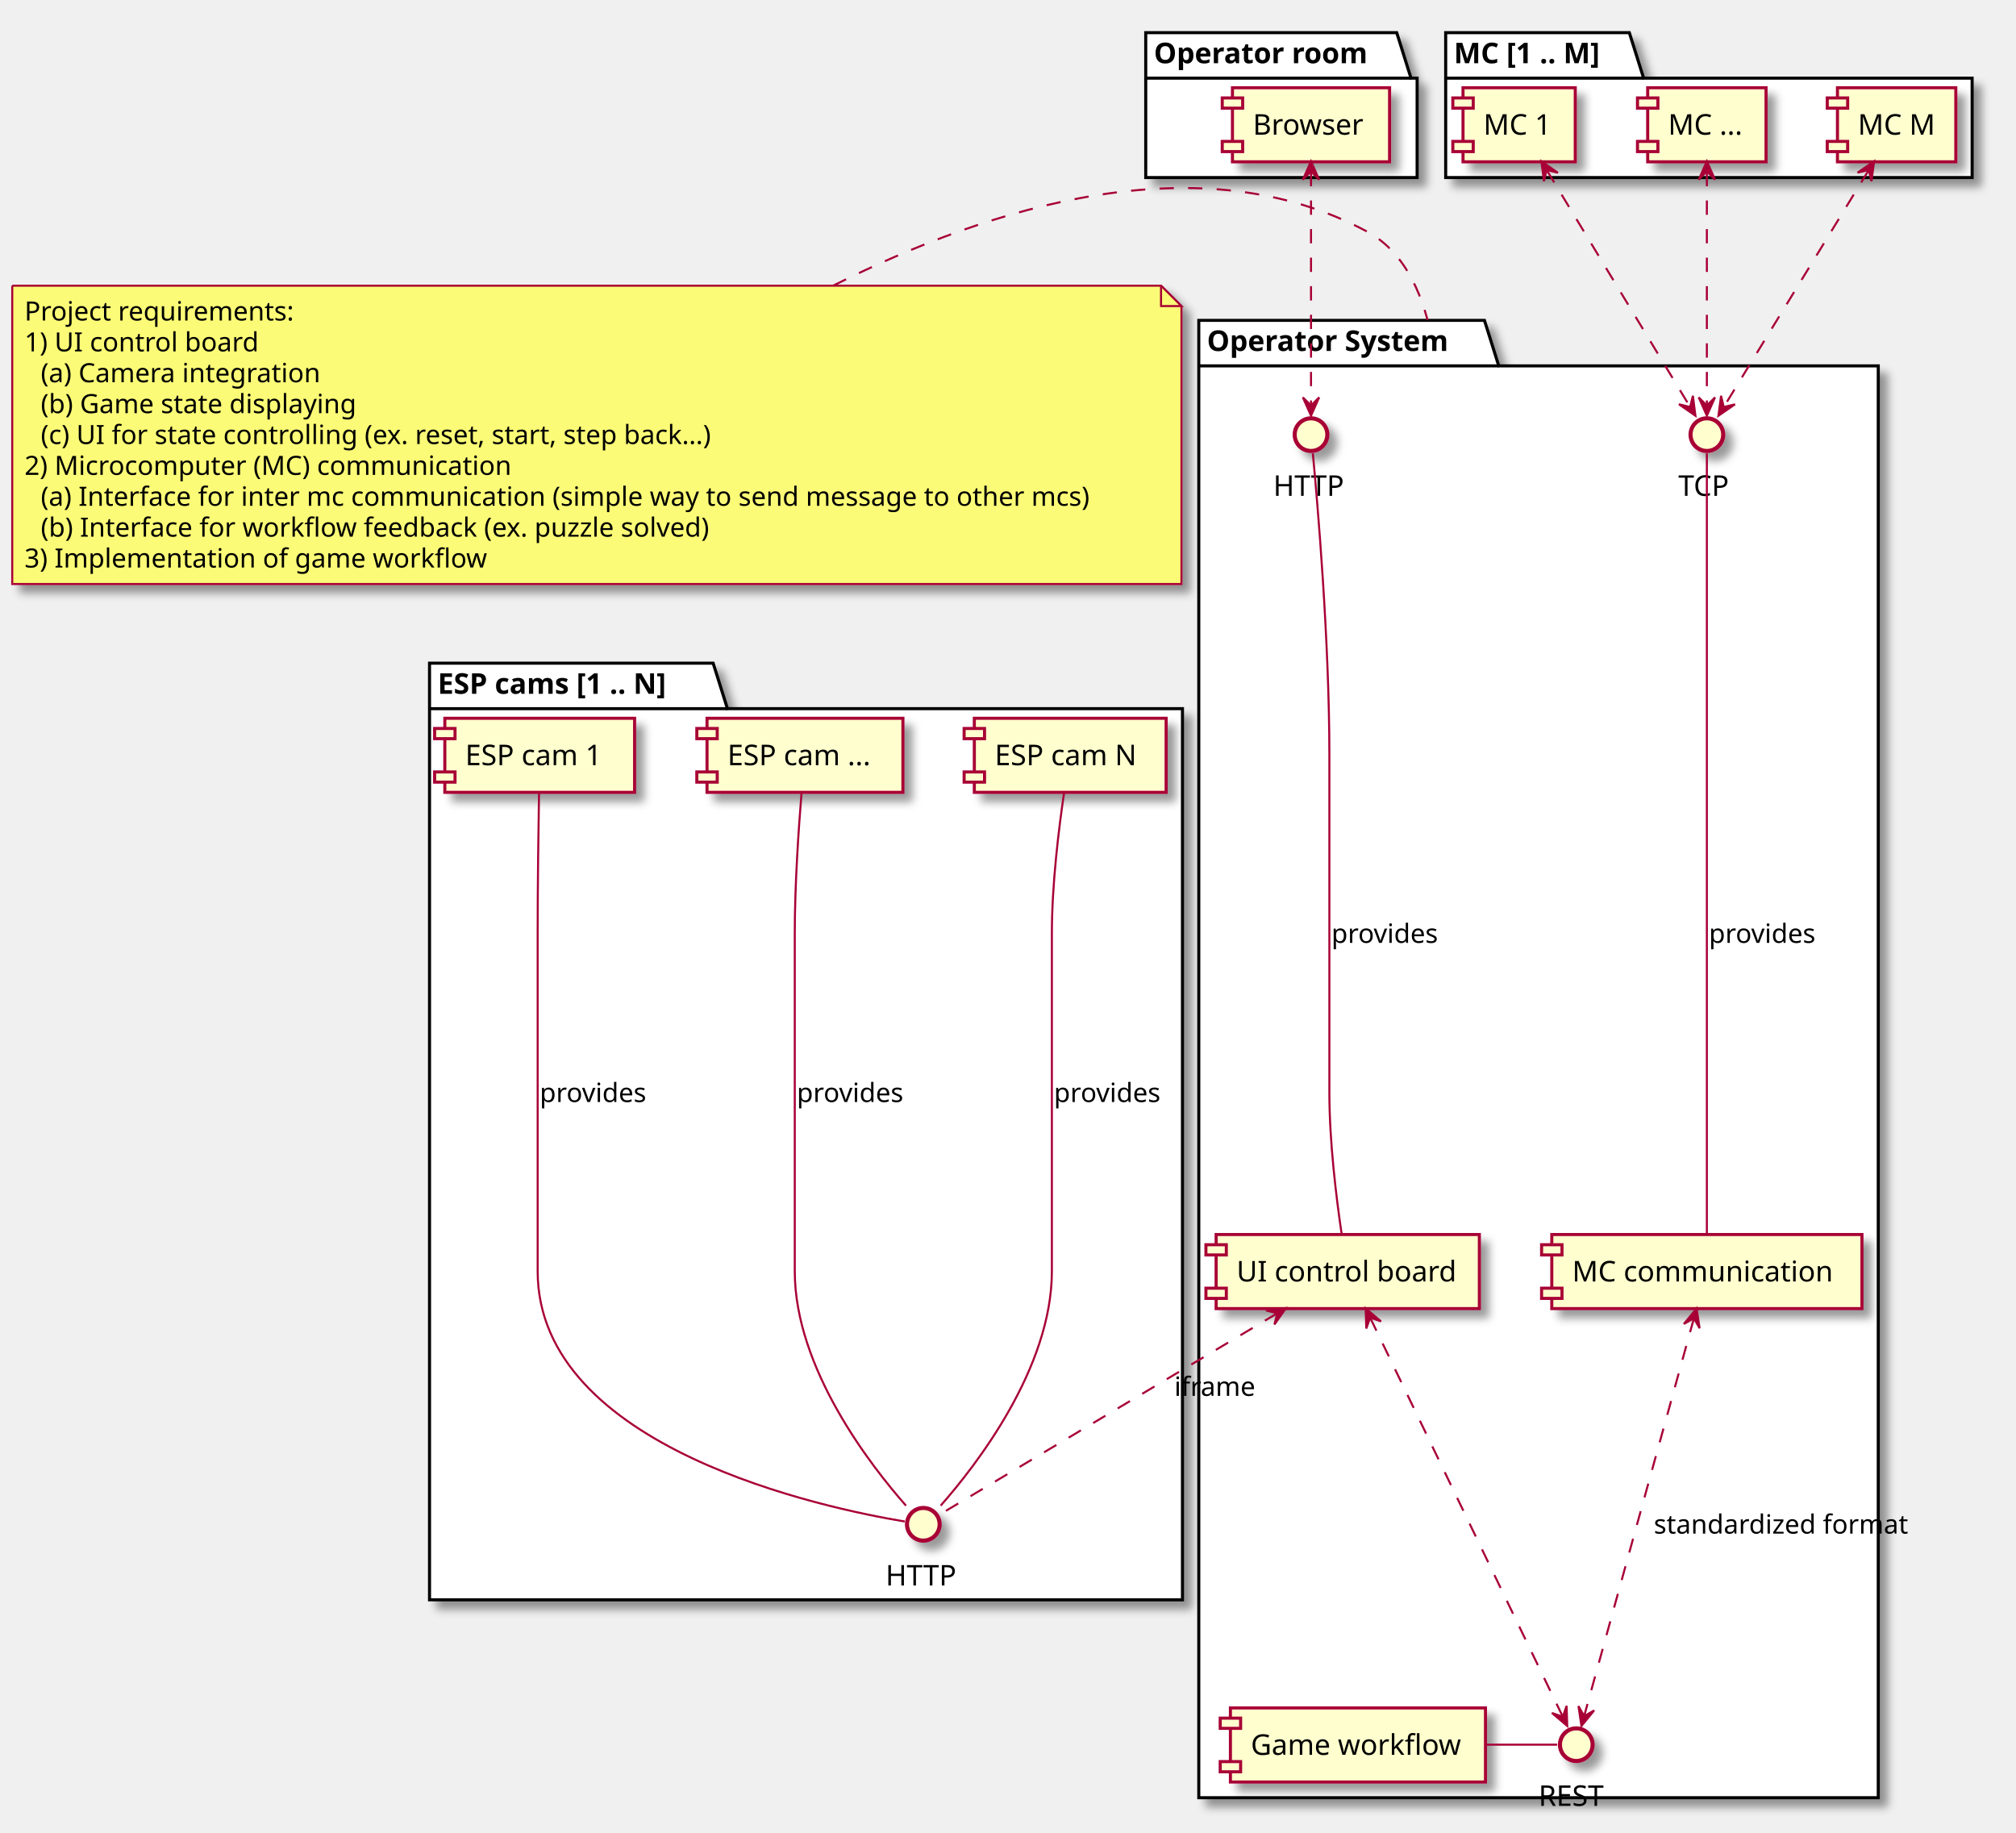
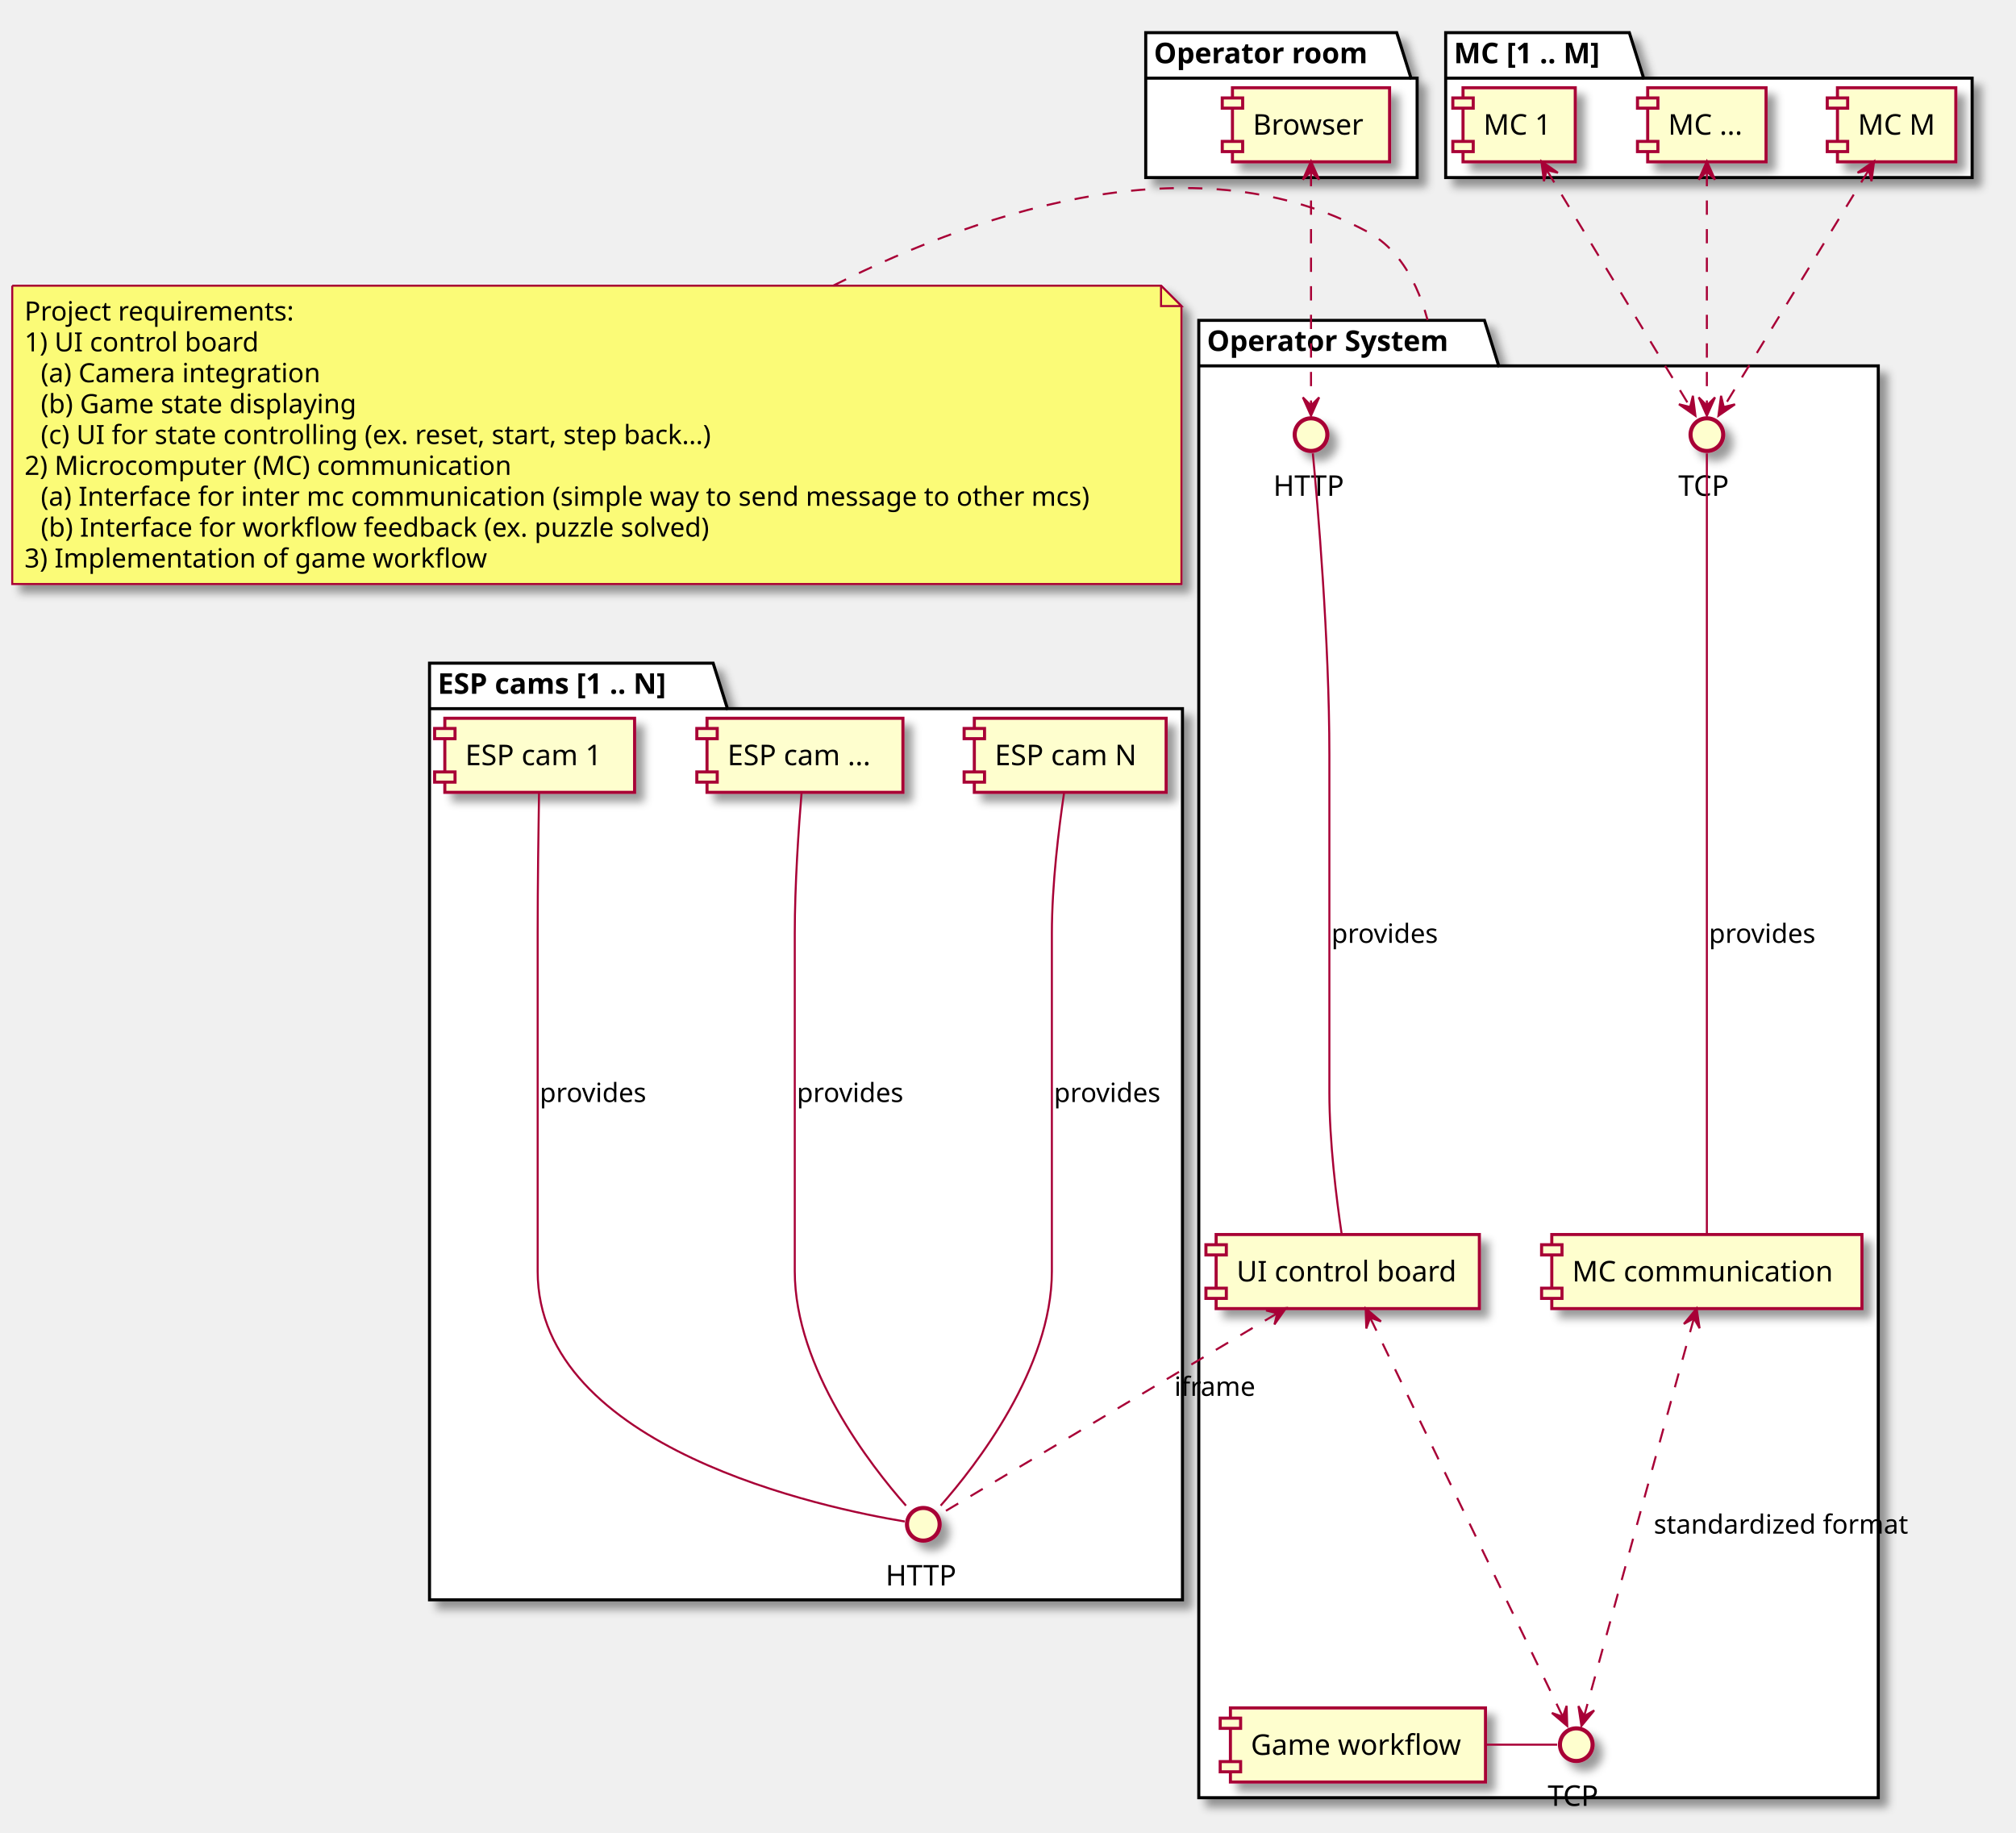
<svg xmlns="http://www.w3.org/2000/svg" contentScriptType="application/ecmascript" contentStyleType="text/css" height="898px" preserveAspectRatio="none" style="width:988px;height:898px;" version="1.1" viewBox="0 0 988 898" width="988px" zoomAndPan="magnify">
  <defs>
-     <filter height="300%" id="f1cygygaiucelt" width="300%" x="-1" y="-1">
+     <filter height="300%" id="f15ft51ifzb4qe" width="300%" x="-1" y="-1">
      <feGaussianBlur result="blurOut" stdDeviation="2.0" />
      <feColorMatrix in="blurOut" result="blurOut2" type="matrix" values="0 0 0 0 0 0 0 0 0 0 0 0 0 0 0 0 0 0 .4 0" />
      <feOffset dx="4.0" dy="4.0" in="blurOut2" result="blurOut3" />
      <feBlend in="SourceGraphic" in2="blurOut3" mode="normal" />
    </filter>
  </defs>
  <g>
-     <polygon fill="#FFFFFF" filter="url(#f1cygygaiucelt)" points="561.5,16,684.5,16,691.5,38.297,694.5,38.297,694.5,87,561.5,87,561.5,16" style="stroke: #000000; stroke-width: 1.5;" />
+     <polygon fill="#FFFFFF" filter="url(#f15ft51ifzb4qe)" points="561.5,16,684.5,16,691.5,38.297,694.5,38.297,694.5,87,561.5,87,561.5,16" style="stroke: #000000; stroke-width: 1.5;" />
    <line style="stroke: #000000; stroke-width: 1.5;" x1="561.5" x2="691.5" y1="38.297" y2="38.297" />
    <text fill="#000000" font-family="sans-serif" font-size="14" font-weight="bold" lengthAdjust="spacingAndGlyphs" textLength="117" x="565.5" y="30.995">Operator room</text>
-     <polygon fill="#FFFFFF" filter="url(#f1cygygaiucelt)" points="708.5,16,798.5,16,805.5,38.297,966.5,38.297,966.5,87,708.5,87,708.5,16" style="stroke: #000000; stroke-width: 1.5;" />
+     <polygon fill="#FFFFFF" filter="url(#f15ft51ifzb4qe)" points="708.5,16,798.5,16,805.5,38.297,966.5,38.297,966.5,87,708.5,87,708.5,16" style="stroke: #000000; stroke-width: 1.5;" />
    <line style="stroke: #000000; stroke-width: 1.5;" x1="708.5" x2="805.5" y1="38.297" y2="38.297" />
    <text fill="#000000" font-family="sans-serif" font-size="14" font-weight="bold" lengthAdjust="spacingAndGlyphs" textLength="84" x="712.5" y="30.995">MC [1 .. M]</text>
-     <polygon fill="#FFFFFF" filter="url(#f1cygygaiucelt)" points="587.5,157,727.5,157,734.5,179.297,920.5,179.297,920.5,881,587.5,881,587.5,157" style="stroke: #000000; stroke-width: 1.5;" />
+     <polygon fill="#FFFFFF" filter="url(#f15ft51ifzb4qe)" points="587.5,157,727.5,157,734.5,179.297,920.5,179.297,920.5,881,587.5,881,587.5,157" style="stroke: #000000; stroke-width: 1.5;" />
    <line style="stroke: #000000; stroke-width: 1.5;" x1="587.5" x2="734.5" y1="179.297" y2="179.297" />
    <text fill="#000000" font-family="sans-serif" font-size="14" font-weight="bold" lengthAdjust="spacingAndGlyphs" textLength="134" x="591.5" y="171.995">Operator System</text>
-     <polygon fill="#FFFFFF" filter="url(#f1cygygaiucelt)" points="210.5,325,349.5,325,356.5,347.297,579.5,347.297,579.5,784,210.5,784,210.5,325" style="stroke: #000000; stroke-width: 1.5;" />
+     <polygon fill="#FFFFFF" filter="url(#f15ft51ifzb4qe)" points="210.5,325,349.5,325,356.5,347.297,579.5,347.297,579.5,784,210.5,784,210.5,325" style="stroke: #000000; stroke-width: 1.5;" />
    <line style="stroke: #000000; stroke-width: 1.5;" x1="210.5" x2="356.5" y1="347.297" y2="347.297" />
    <text fill="#000000" font-family="sans-serif" font-size="14" font-weight="bold" lengthAdjust="spacingAndGlyphs" textLength="133" x="214.5" y="339.995">ESP cams [1 .. N]</text>
-     <rect fill="#FEFECE" filter="url(#f1cygygaiucelt)" height="36.297" style="stroke: #A80036; stroke-width: 1.5;" width="77" x="604" y="43" />
+     <rect fill="#FEFECE" filter="url(#f15ft51ifzb4qe)" height="36.297" style="stroke: #A80036; stroke-width: 1.5;" width="77" x="604" y="43" />
    <rect fill="#FEFECE" height="5" style="stroke: #A80036; stroke-width: 1.5;" width="10" x="599" y="48" />
    <rect fill="#FEFECE" height="5" style="stroke: #A80036; stroke-width: 1.5;" width="10" x="599" y="69.297" />
    <text fill="#000000" font-family="sans-serif" font-size="14" lengthAdjust="spacingAndGlyphs" textLength="57" x="614" y="65.995">Browser</text>
-     <rect fill="#FEFECE" filter="url(#f1cygygaiucelt)" height="36.297" style="stroke: #A80036; stroke-width: 1.5;" width="55" x="717" y="43" />
+     <rect fill="#FEFECE" filter="url(#f15ft51ifzb4qe)" height="36.297" style="stroke: #A80036; stroke-width: 1.5;" width="55" x="717" y="43" />
    <rect fill="#FEFECE" height="5" style="stroke: #A80036; stroke-width: 1.5;" width="10" x="712" y="48" />
    <rect fill="#FEFECE" height="5" style="stroke: #A80036; stroke-width: 1.5;" width="10" x="712" y="69.297" />
    <text fill="#000000" font-family="sans-serif" font-size="14" lengthAdjust="spacingAndGlyphs" textLength="35" x="727" y="65.995">MC 1</text>
-     <rect fill="#FEFECE" filter="url(#f1cygygaiucelt)" height="36.297" style="stroke: #A80036; stroke-width: 1.5;" width="58" x="807.5" y="43" />
+     <rect fill="#FEFECE" filter="url(#f15ft51ifzb4qe)" height="36.297" style="stroke: #A80036; stroke-width: 1.5;" width="58" x="807.5" y="43" />
    <rect fill="#FEFECE" height="5" style="stroke: #A80036; stroke-width: 1.5;" width="10" x="802.5" y="48" />
    <rect fill="#FEFECE" height="5" style="stroke: #A80036; stroke-width: 1.5;" width="10" x="802.5" y="69.297" />
    <text fill="#000000" font-family="sans-serif" font-size="14" lengthAdjust="spacingAndGlyphs" textLength="38" x="817.5" y="65.995">MC ...</text>
-     <rect fill="#FEFECE" filter="url(#f1cygygaiucelt)" height="36.297" style="stroke: #A80036; stroke-width: 1.5;" width="58" x="900.5" y="43" />
+     <rect fill="#FEFECE" filter="url(#f15ft51ifzb4qe)" height="36.297" style="stroke: #A80036; stroke-width: 1.5;" width="58" x="900.5" y="43" />
    <rect fill="#FEFECE" height="5" style="stroke: #A80036; stroke-width: 1.5;" width="10" x="895.5" y="48" />
    <rect fill="#FEFECE" height="5" style="stroke: #A80036; stroke-width: 1.5;" width="10" x="895.5" y="69.297" />
    <text fill="#000000" font-family="sans-serif" font-size="14" lengthAdjust="spacingAndGlyphs" textLength="38" x="910.5" y="65.995">MC M</text>
-     <ellipse cx="772.5" cy="855" fill="#FEFECE" filter="url(#f1cygygaiucelt)" rx="8" ry="8" style="stroke: #A80036; stroke-width: 2.0;" />
-     <text fill="#000000" font-family="sans-serif" font-size="14" lengthAdjust="spacingAndGlyphs" textLength="37" x="754" y="884.995">REST</text>
-     <rect fill="#FEFECE" filter="url(#f1cygygaiucelt)" height="36.297" style="stroke: #A80036; stroke-width: 1.5;" width="125" x="603" y="837" />
+     <ellipse cx="772.5" cy="855" fill="#FEFECE" filter="url(#f15ft51ifzb4qe)" rx="8" ry="8" style="stroke: #A80036; stroke-width: 2.0;" />
+     <text fill="#000000" font-family="sans-serif" font-size="14" lengthAdjust="spacingAndGlyphs" textLength="28" x="758.5" y="884.995">TCP</text>
+     <rect fill="#FEFECE" filter="url(#f15ft51ifzb4qe)" height="36.297" style="stroke: #A80036; stroke-width: 1.5;" width="125" x="603" y="837" />
    <rect fill="#FEFECE" height="5" style="stroke: #A80036; stroke-width: 1.5;" width="10" x="598" y="842" />
    <rect fill="#FEFECE" height="5" style="stroke: #A80036; stroke-width: 1.5;" width="10" x="598" y="863.297" />
    <text fill="#000000" font-family="sans-serif" font-size="14" lengthAdjust="spacingAndGlyphs" textLength="105" x="613" y="859.995">Game workflow</text>
-     <ellipse cx="836.5" cy="213" fill="#FEFECE" filter="url(#f1cygygaiucelt)" rx="8" ry="8" style="stroke: #A80036; stroke-width: 2.0;" />
+     <ellipse cx="836.5" cy="213" fill="#FEFECE" filter="url(#f15ft51ifzb4qe)" rx="8" ry="8" style="stroke: #A80036; stroke-width: 2.0;" />
    <text fill="#000000" font-family="sans-serif" font-size="14" lengthAdjust="spacingAndGlyphs" textLength="28" x="822.5" y="242.995">TCP</text>
-     <rect fill="#FEFECE" filter="url(#f1cygygaiucelt)" height="36.297" style="stroke: #A80036; stroke-width: 1.5;" width="152" x="760.5" y="605" />
+     <rect fill="#FEFECE" filter="url(#f15ft51ifzb4qe)" height="36.297" style="stroke: #A80036; stroke-width: 1.5;" width="152" x="760.5" y="605" />
    <rect fill="#FEFECE" height="5" style="stroke: #A80036; stroke-width: 1.5;" width="10" x="755.5" y="610" />
    <rect fill="#FEFECE" height="5" style="stroke: #A80036; stroke-width: 1.5;" width="10" x="755.5" y="631.297" />
    <text fill="#000000" font-family="sans-serif" font-size="14" lengthAdjust="spacingAndGlyphs" textLength="132" x="770.5" y="627.995">MC communication</text>
-     <ellipse cx="642.5" cy="213" fill="#FEFECE" filter="url(#f1cygygaiucelt)" rx="8" ry="8" style="stroke: #A80036; stroke-width: 2.0;" />
+     <ellipse cx="642.5" cy="213" fill="#FEFECE" filter="url(#f15ft51ifzb4qe)" rx="8" ry="8" style="stroke: #A80036; stroke-width: 2.0;" />
    <text fill="#000000" font-family="sans-serif" font-size="14" lengthAdjust="spacingAndGlyphs" textLength="37" x="624" y="242.995">HTTP</text>
-     <rect fill="#FEFECE" filter="url(#f1cygygaiucelt)" height="36.297" style="stroke: #A80036; stroke-width: 1.5;" width="129" x="596" y="605" />
+     <rect fill="#FEFECE" filter="url(#f15ft51ifzb4qe)" height="36.297" style="stroke: #A80036; stroke-width: 1.5;" width="129" x="596" y="605" />
    <rect fill="#FEFECE" height="5" style="stroke: #A80036; stroke-width: 1.5;" width="10" x="591" y="610" />
    <rect fill="#FEFECE" height="5" style="stroke: #A80036; stroke-width: 1.5;" width="10" x="591" y="631.297" />
    <text fill="#000000" font-family="sans-serif" font-size="14" lengthAdjust="spacingAndGlyphs" textLength="109" x="606" y="627.995">UI control board</text>
-     <ellipse cx="452.5" cy="747" fill="#FEFECE" filter="url(#f1cygygaiucelt)" rx="8" ry="8" style="stroke: #A80036; stroke-width: 2.0;" />
+     <ellipse cx="452.5" cy="747" fill="#FEFECE" filter="url(#f15ft51ifzb4qe)" rx="8" ry="8" style="stroke: #A80036; stroke-width: 2.0;" />
    <text fill="#000000" font-family="sans-serif" font-size="14" lengthAdjust="spacingAndGlyphs" textLength="37" x="434" y="776.995">HTTP</text>
-     <rect fill="#FEFECE" filter="url(#f1cygygaiucelt)" height="36.297" style="stroke: #A80036; stroke-width: 1.5;" width="94" x="477.5" y="352" />
+     <rect fill="#FEFECE" filter="url(#f15ft51ifzb4qe)" height="36.297" style="stroke: #A80036; stroke-width: 1.5;" width="94" x="477.5" y="352" />
    <rect fill="#FEFECE" height="5" style="stroke: #A80036; stroke-width: 1.5;" width="10" x="472.5" y="357" />
    <rect fill="#FEFECE" height="5" style="stroke: #A80036; stroke-width: 1.5;" width="10" x="472.5" y="378.297" />
    <text fill="#000000" font-family="sans-serif" font-size="14" lengthAdjust="spacingAndGlyphs" textLength="74" x="487.5" y="374.995">ESP cam N</text>
-     <rect fill="#FEFECE" filter="url(#f1cygygaiucelt)" height="36.297" style="stroke: #A80036; stroke-width: 1.5;" width="96" x="346.5" y="352" />
+     <rect fill="#FEFECE" filter="url(#f15ft51ifzb4qe)" height="36.297" style="stroke: #A80036; stroke-width: 1.5;" width="96" x="346.5" y="352" />
    <rect fill="#FEFECE" height="5" style="stroke: #A80036; stroke-width: 1.5;" width="10" x="341.5" y="357" />
    <rect fill="#FEFECE" height="5" style="stroke: #A80036; stroke-width: 1.5;" width="10" x="341.5" y="378.297" />
    <text fill="#000000" font-family="sans-serif" font-size="14" lengthAdjust="spacingAndGlyphs" textLength="76" x="356.5" y="374.995">ESP cam ...</text>
-     <rect fill="#FEFECE" filter="url(#f1cygygaiucelt)" height="36.297" style="stroke: #A80036; stroke-width: 1.5;" width="93" x="218" y="352" />
+     <rect fill="#FEFECE" filter="url(#f15ft51ifzb4qe)" height="36.297" style="stroke: #A80036; stroke-width: 1.5;" width="93" x="218" y="352" />
    <rect fill="#FEFECE" height="5" style="stroke: #A80036; stroke-width: 1.5;" width="10" x="213" y="357" />
    <rect fill="#FEFECE" height="5" style="stroke: #A80036; stroke-width: 1.5;" width="10" x="213" y="378.297" />
    <text fill="#000000" font-family="sans-serif" font-size="14" lengthAdjust="spacingAndGlyphs" textLength="73" x="228" y="374.995">ESP cam 1</text>
-     <path d="M6,140 L6,286.195 L579,286.195 L579,150 L569,140 L6,140 " fill="#FBFB77" filter="url(#f1cygygaiucelt)" style="stroke: #A80036; stroke-width: 1.0;" />
+     <path d="M6,140 L6,286.195 L579,286.195 L579,150 L569,140 L6,140 " fill="#FBFB77" filter="url(#f15ft51ifzb4qe)" style="stroke: #A80036; stroke-width: 1.0;" />
    <path d="M569,140 L569,150 L579,150 L569,140 " fill="#FBFB77" style="stroke: #A80036; stroke-width: 1.0;" />
    <text fill="#000000" font-family="sans-serif" font-size="13" lengthAdjust="spacingAndGlyphs" textLength="138" x="12" y="157.067">Project requirements:</text>
    <text fill="#000000" font-family="sans-serif" font-size="13" lengthAdjust="spacingAndGlyphs" textLength="119" x="12" y="172.2">1) UI control board</text>
    <text fill="#000000" font-family="sans-serif" font-size="13" lengthAdjust="spacingAndGlyphs" textLength="146" x="20" y="187.333">(a) Camera integration</text>
    <text fill="#000000" font-family="sans-serif" font-size="13" lengthAdjust="spacingAndGlyphs" textLength="165" x="20" y="202.465">(b) Game state displaying</text>
    <text fill="#000000" font-family="sans-serif" font-size="13" lengthAdjust="spacingAndGlyphs" textLength="353" x="20" y="217.598">(c) UI for state controlling (ex. reset, start, step back…)</text>
    <text fill="#000000" font-family="sans-serif" font-size="13" lengthAdjust="spacingAndGlyphs" textLength="250" x="12" y="232.731">2) Microcomputer (MC) communication</text>
    <text fill="#000000" font-family="sans-serif" font-size="13" lengthAdjust="spacingAndGlyphs" textLength="544" x="20" y="247.864">(a) Interface for inter mc communication (simple way to send message to other mcs)</text>
    <text fill="#000000" font-family="sans-serif" font-size="13" lengthAdjust="spacingAndGlyphs" textLength="341" x="20" y="262.997">(b) Interface for workflow feedback (ex. puzzle solved)</text>
    <text fill="#000000" font-family="sans-serif" font-size="13" lengthAdjust="spacingAndGlyphs" textLength="232" x="12" y="278.129">3) Implementation of game workflow</text>
    <path d="M408.368,139.971 C485.865,101.097 588.229,69.507 670,113.5 C679.822,118.784 686.921,127.199 692.039,136.953 C694.598,141.831 696.661,147.042 698.321,152.365 C698.736,153.696 699.126,155.033 699.492,156.374 C699.538,156.542 699.583,156.709 699.628,156.877 " fill="none" id="GMN8-Operator System" style="stroke: #A80036; stroke-width: 1.0; stroke-dasharray: 7.0,7.0;" />
-     <path d="M728.195,855 C739.848,855 751.501,855 763.154,855 " fill="none" id="Game workflow-REST" style="stroke: #A80036; stroke-width: 1.0;" />
+     <path d="M728.195,855 C739.848,855 751.501,855 763.154,855 " fill="none" id="Game workflow-TCP1" style="stroke: #A80036; stroke-width: 1.0;" />
    <path d="M836.5,222.202 C836.5,246.406 836.5,313.851 836.5,370 C836.5,370 836.5,370 836.5,535.5 C836.5,559.502 836.5,587.207 836.5,604.901 " fill="none" id="TCP-MC communication" style="stroke: #A80036; stroke-width: 1.0;" />
    <text fill="#000000" font-family="sans-serif" font-size="13" lengthAdjust="spacingAndGlyphs" textLength="54" x="837.5" y="462.067">provides</text>
    <path d="M643.396,222.191 C645.672,246.37 651.5,313.759 651.5,370 C651.5,370 651.5,370 651.5,535.5 C651.5,559.628 654.928,587.304 657.553,604.957 " fill="none" id="HTTP-UI control board" style="stroke: #A80036; stroke-width: 1.0;" />
    <text fill="#000000" font-family="sans-serif" font-size="13" lengthAdjust="spacingAndGlyphs" textLength="54" x="652.5" y="462.067">provides</text>
-     <path d="M671.512,645.81 C694.518,693.466 747.092,802.37 765.766,841.051 " fill="none" id="UI control board-REST" style="stroke: #A80036; stroke-width: 1.0; stroke-dasharray: 7.0,7.0;" />
+     <path d="M671.512,645.81 C694.518,693.466 747.092,802.37 765.766,841.051 " fill="none" id="UI control board-TCP1" style="stroke: #A80036; stroke-width: 1.0; stroke-dasharray: 7.0,7.0;" />
    <polygon fill="#A80036" points="768.071,845.825,767.76,835.981,765.897,841.322,760.556,839.459,768.071,845.825" style="stroke: #A80036; stroke-width: 1.0;" />
    <polygon fill="#A80036" points="669.288,641.205,669.599,651.049,671.462,645.707,676.803,647.571,669.288,641.205" style="stroke: #A80036; stroke-width: 1.0;" />
-     <path d="M830.124,646.112 C816.987,693.733 787.235,801.586 776.476,840.586 " fill="none" id="MC communication-REST" style="stroke: #A80036; stroke-width: 1.0; stroke-dasharray: 7.0,7.0;" />
+     <path d="M830.124,646.112 C816.987,693.733 787.235,801.586 776.476,840.586 " fill="none" id="MC communication-TCP1" style="stroke: #A80036; stroke-width: 1.0; stroke-dasharray: 7.0,7.0;" />
    <polygon fill="#A80036" points="775.031,845.825,781.28,838.213,776.361,841.005,773.569,836.085,775.031,845.825" style="stroke: #A80036; stroke-width: 1.0;" />
    <polygon fill="#A80036" points="831.478,641.205,825.229,648.817,830.148,646.025,832.941,650.944,831.478,641.205" style="stroke: #A80036; stroke-width: 1.0;" />
    <text fill="#000000" font-family="sans-serif" font-size="13" lengthAdjust="spacingAndGlyphs" textLength="130" x="810.5" y="751.567">standardized format</text>
    <path d="M521.553,388.043 C518.928,405.696 515.5,433.372 515.5,457.5 C515.5,457.5 515.5,457.5 515.5,623 C515.5,670.569 478.193,718.357 460.997,737.857 " fill="none" id="ESP cam N-HTTP1" style="stroke: #A80036; stroke-width: 1.0;" />
    <text fill="#000000" font-family="sans-serif" font-size="13" lengthAdjust="spacingAndGlyphs" textLength="54" x="516.5" y="540.067">provides</text>
    <path d="M392.863,388.082 C391.405,405.763 389.5,433.459 389.5,457.5 C389.5,457.5 389.5,457.5 389.5,623 C389.5,670.569 426.807,718.357 444.003,737.857 " fill="none" id="ESP cam ...-HTTP1" style="stroke: #A80036; stroke-width: 1.0;" />
    <text fill="#000000" font-family="sans-serif" font-size="13" lengthAdjust="spacingAndGlyphs" textLength="54" x="390.5" y="540.067">provides</text>
    <path d="M264.173,388.098 C263.881,405.792 263.5,433.497 263.5,457.5 C263.5,457.5 263.5,457.5 263.5,623 C263.5,710.122 405.631,739.392 443.384,745.63 " fill="none" id="ESP cam 1-HTTP1" style="stroke: #A80036; stroke-width: 1.0;" />
    <text fill="#000000" font-family="sans-serif" font-size="13" lengthAdjust="spacingAndGlyphs" textLength="54" x="264.5" y="540.067">provides</text>
    <path d="M625.928,643.61 C576.967,672.798 490.217,724.515 461.798,741.457 " fill="none" id="UI control board&lt;-HTTP1" style="stroke: #A80036; stroke-width: 1.0; stroke-dasharray: 7.0,7.0;" />
    <polygon fill="#A80036" points="630.255,641.031,620.476,642.204,625.96,643.591,624.573,649.075,630.255,641.031" style="stroke: #A80036; stroke-width: 1.0;" />
    <text fill="#000000" font-family="sans-serif" font-size="13" lengthAdjust="spacingAndGlyphs" textLength="41" x="575.5" y="684.067">iframe</text>
    <path d="M642.5,84.253 C642.5,116.071 642.5,172.227 642.5,198.581 " fill="none" id="Browser-HTTP" style="stroke: #A80036; stroke-width: 1.0; stroke-dasharray: 7.0,7.0;" />
    <polygon fill="#A80036" points="642.5,203.733,646.5,194.733,642.5,198.733,638.5,194.733,642.5,203.733" style="stroke: #A80036; stroke-width: 1.0;" />
    <polygon fill="#A80036" points="642.5,79.033,638.5,88.033,642.5,84.033,646.5,88.033,642.5,79.033" style="stroke: #A80036; stroke-width: 1.0;" />
    <path d="M758.068,83.417 C777.381,115.325 812.218,172.882 828.145,199.196 " fill="none" id="MC 1-TCP" style="stroke: #A80036; stroke-width: 1.0; stroke-dasharray: 7.0,7.0;" />
    <polygon fill="#A80036" points="830.891,203.733,829.653,193.962,828.302,199.456,822.809,198.105,830.891,203.733" style="stroke: #A80036; stroke-width: 1.0;" />
    <polygon fill="#A80036" points="755.415,79.033,756.653,88.804,758.004,83.311,763.497,84.662,755.415,79.033" style="stroke: #A80036; stroke-width: 1.0;" />
    <path d="M836.5,84.253 C836.5,116.071 836.5,172.227 836.5,198.581 " fill="none" id="MC ...-TCP" style="stroke: #A80036; stroke-width: 1.0; stroke-dasharray: 7.0,7.0;" />
    <polygon fill="#A80036" points="836.5,203.733,840.5,194.733,836.5,198.733,832.5,194.733,836.5,203.733" style="stroke: #A80036; stroke-width: 1.0;" />
    <polygon fill="#A80036" points="836.5,79.033,832.5,88.033,836.5,84.033,840.5,88.033,836.5,79.033" style="stroke: #A80036; stroke-width: 1.0;" />
    <path d="M915.784,83.417 C896.261,115.325 861.046,172.882 844.946,199.196 " fill="none" id="MC M-TCP" style="stroke: #A80036; stroke-width: 1.0; stroke-dasharray: 7.0,7.0;" />
    <polygon fill="#A80036" points="842.17,203.733,850.279,198.144,844.78,199.468,843.455,193.968,842.17,203.733" style="stroke: #A80036; stroke-width: 1.0;" />
    <polygon fill="#A80036" points="918.466,79.033,910.357,84.623,915.857,83.298,917.181,88.798,918.466,79.033" style="stroke: #A80036; stroke-width: 1.0;" />
  </g>
</svg>
